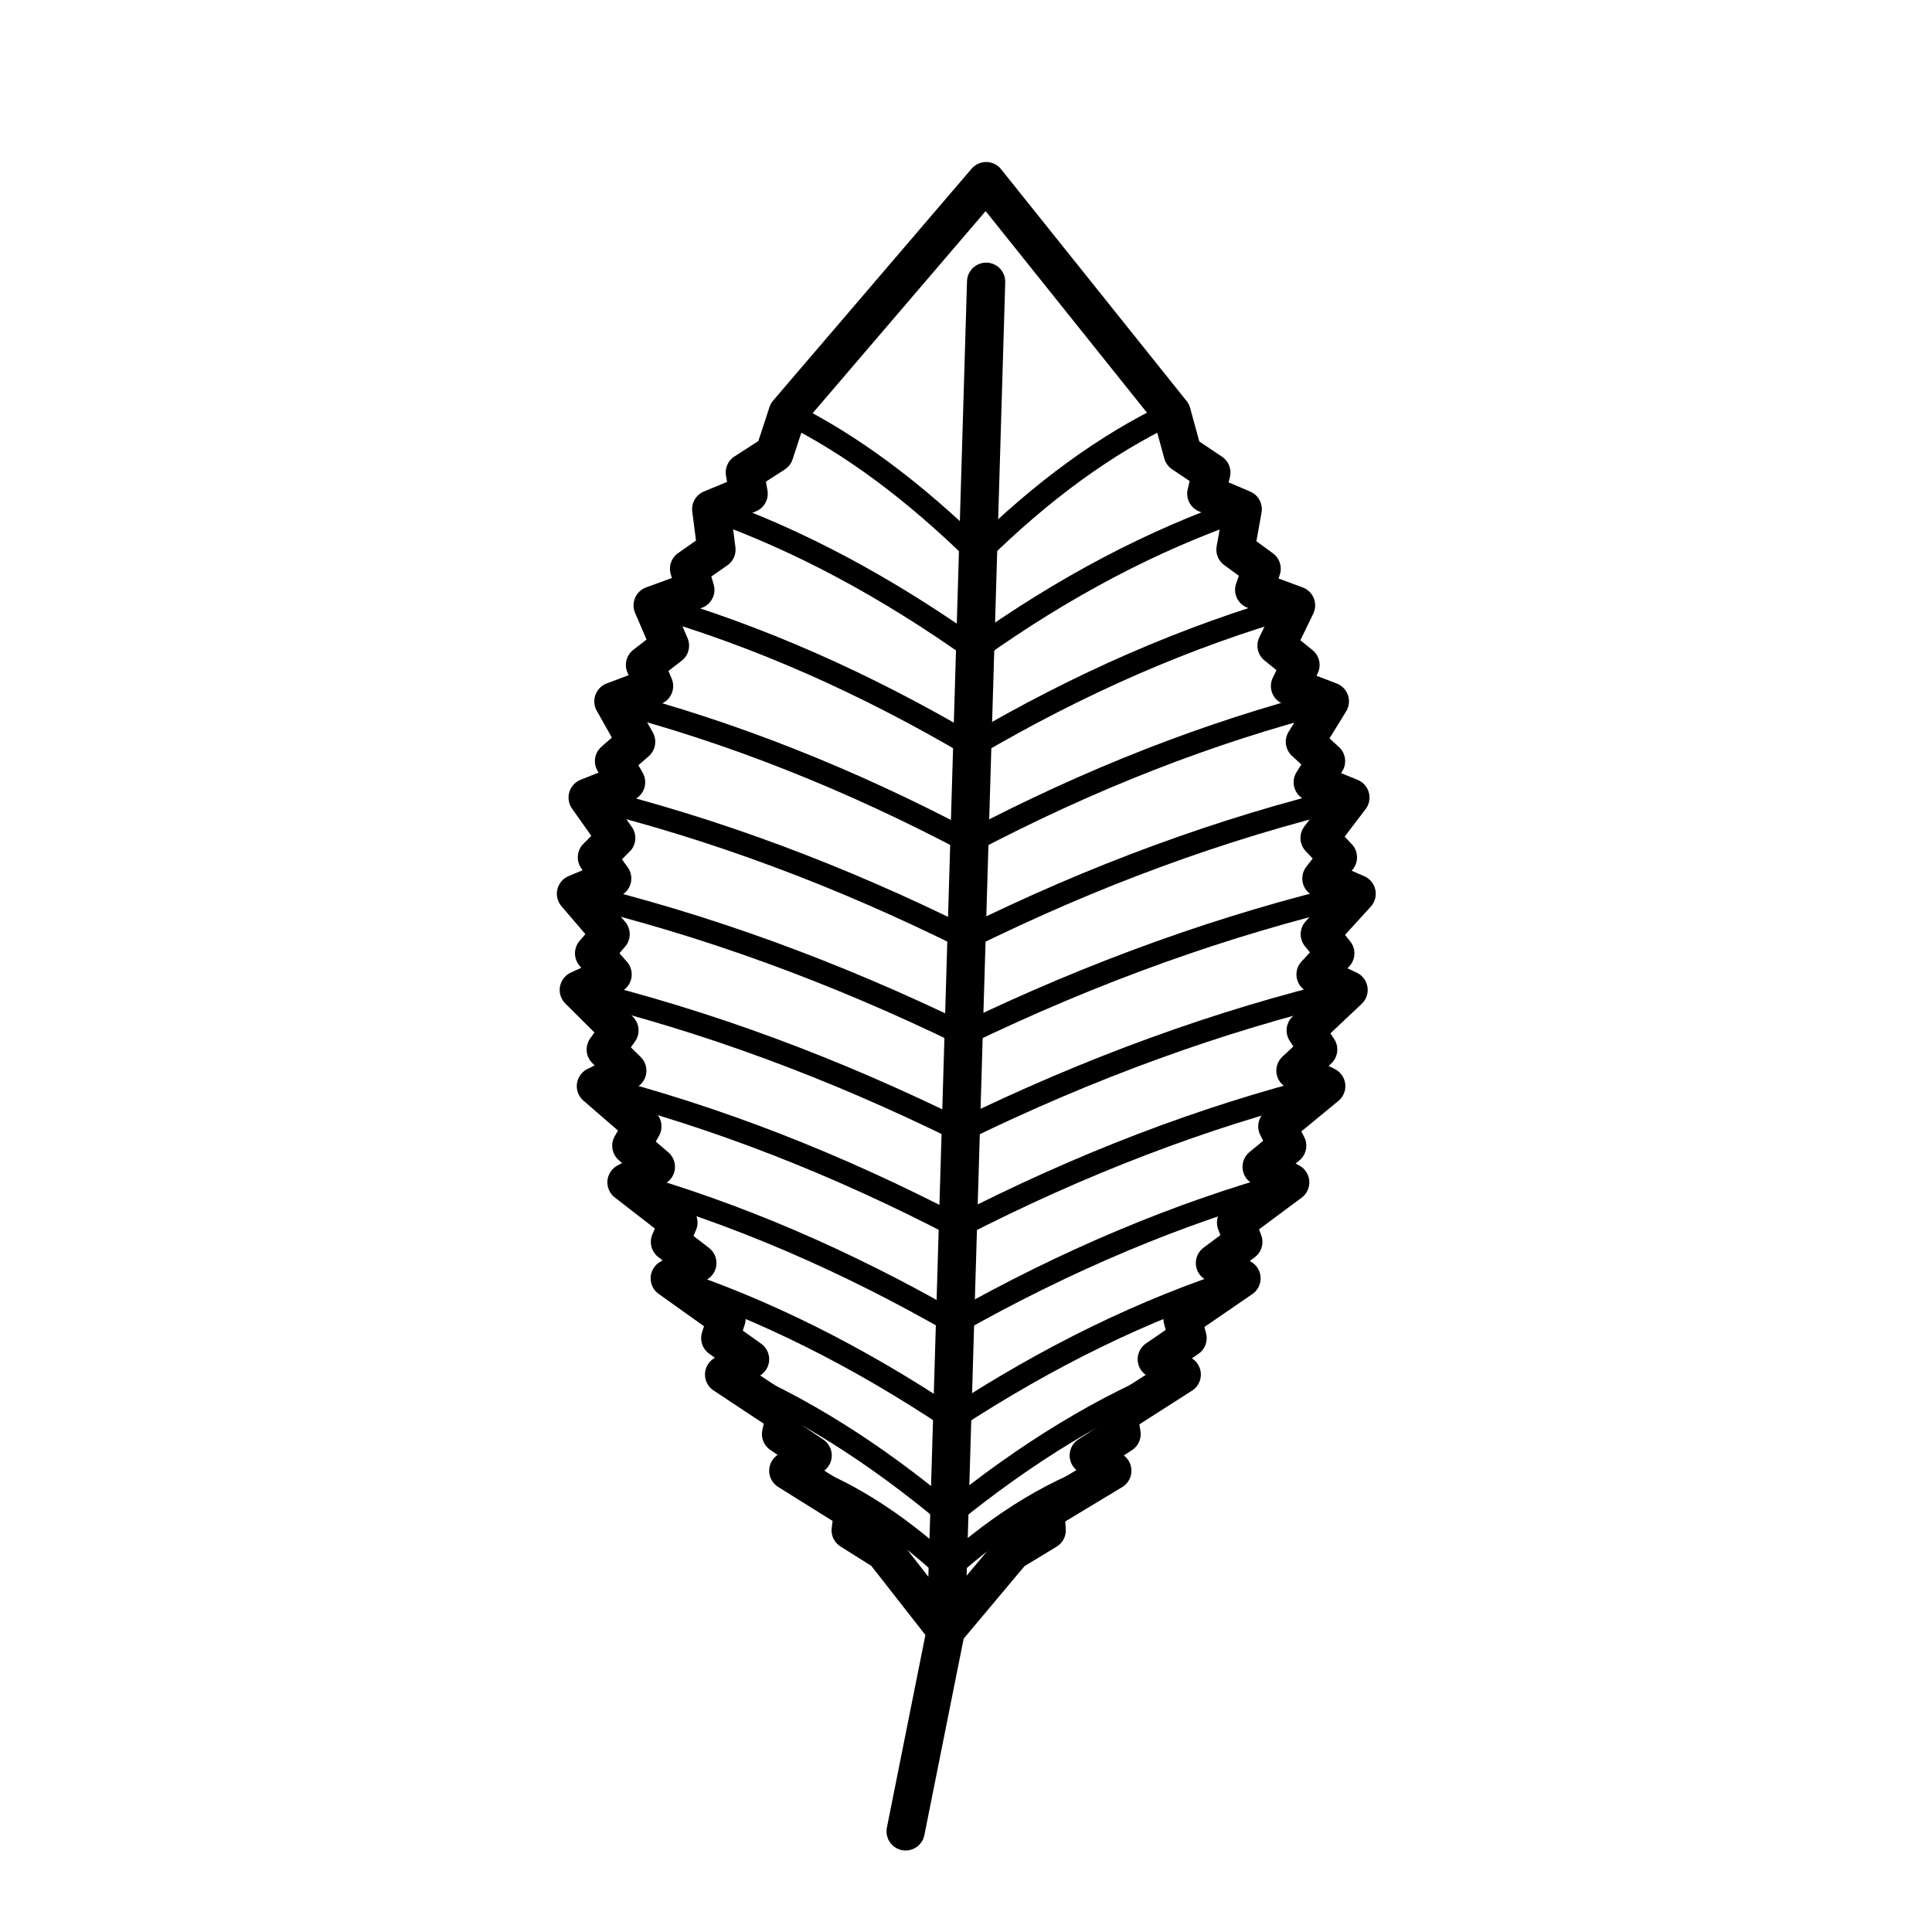
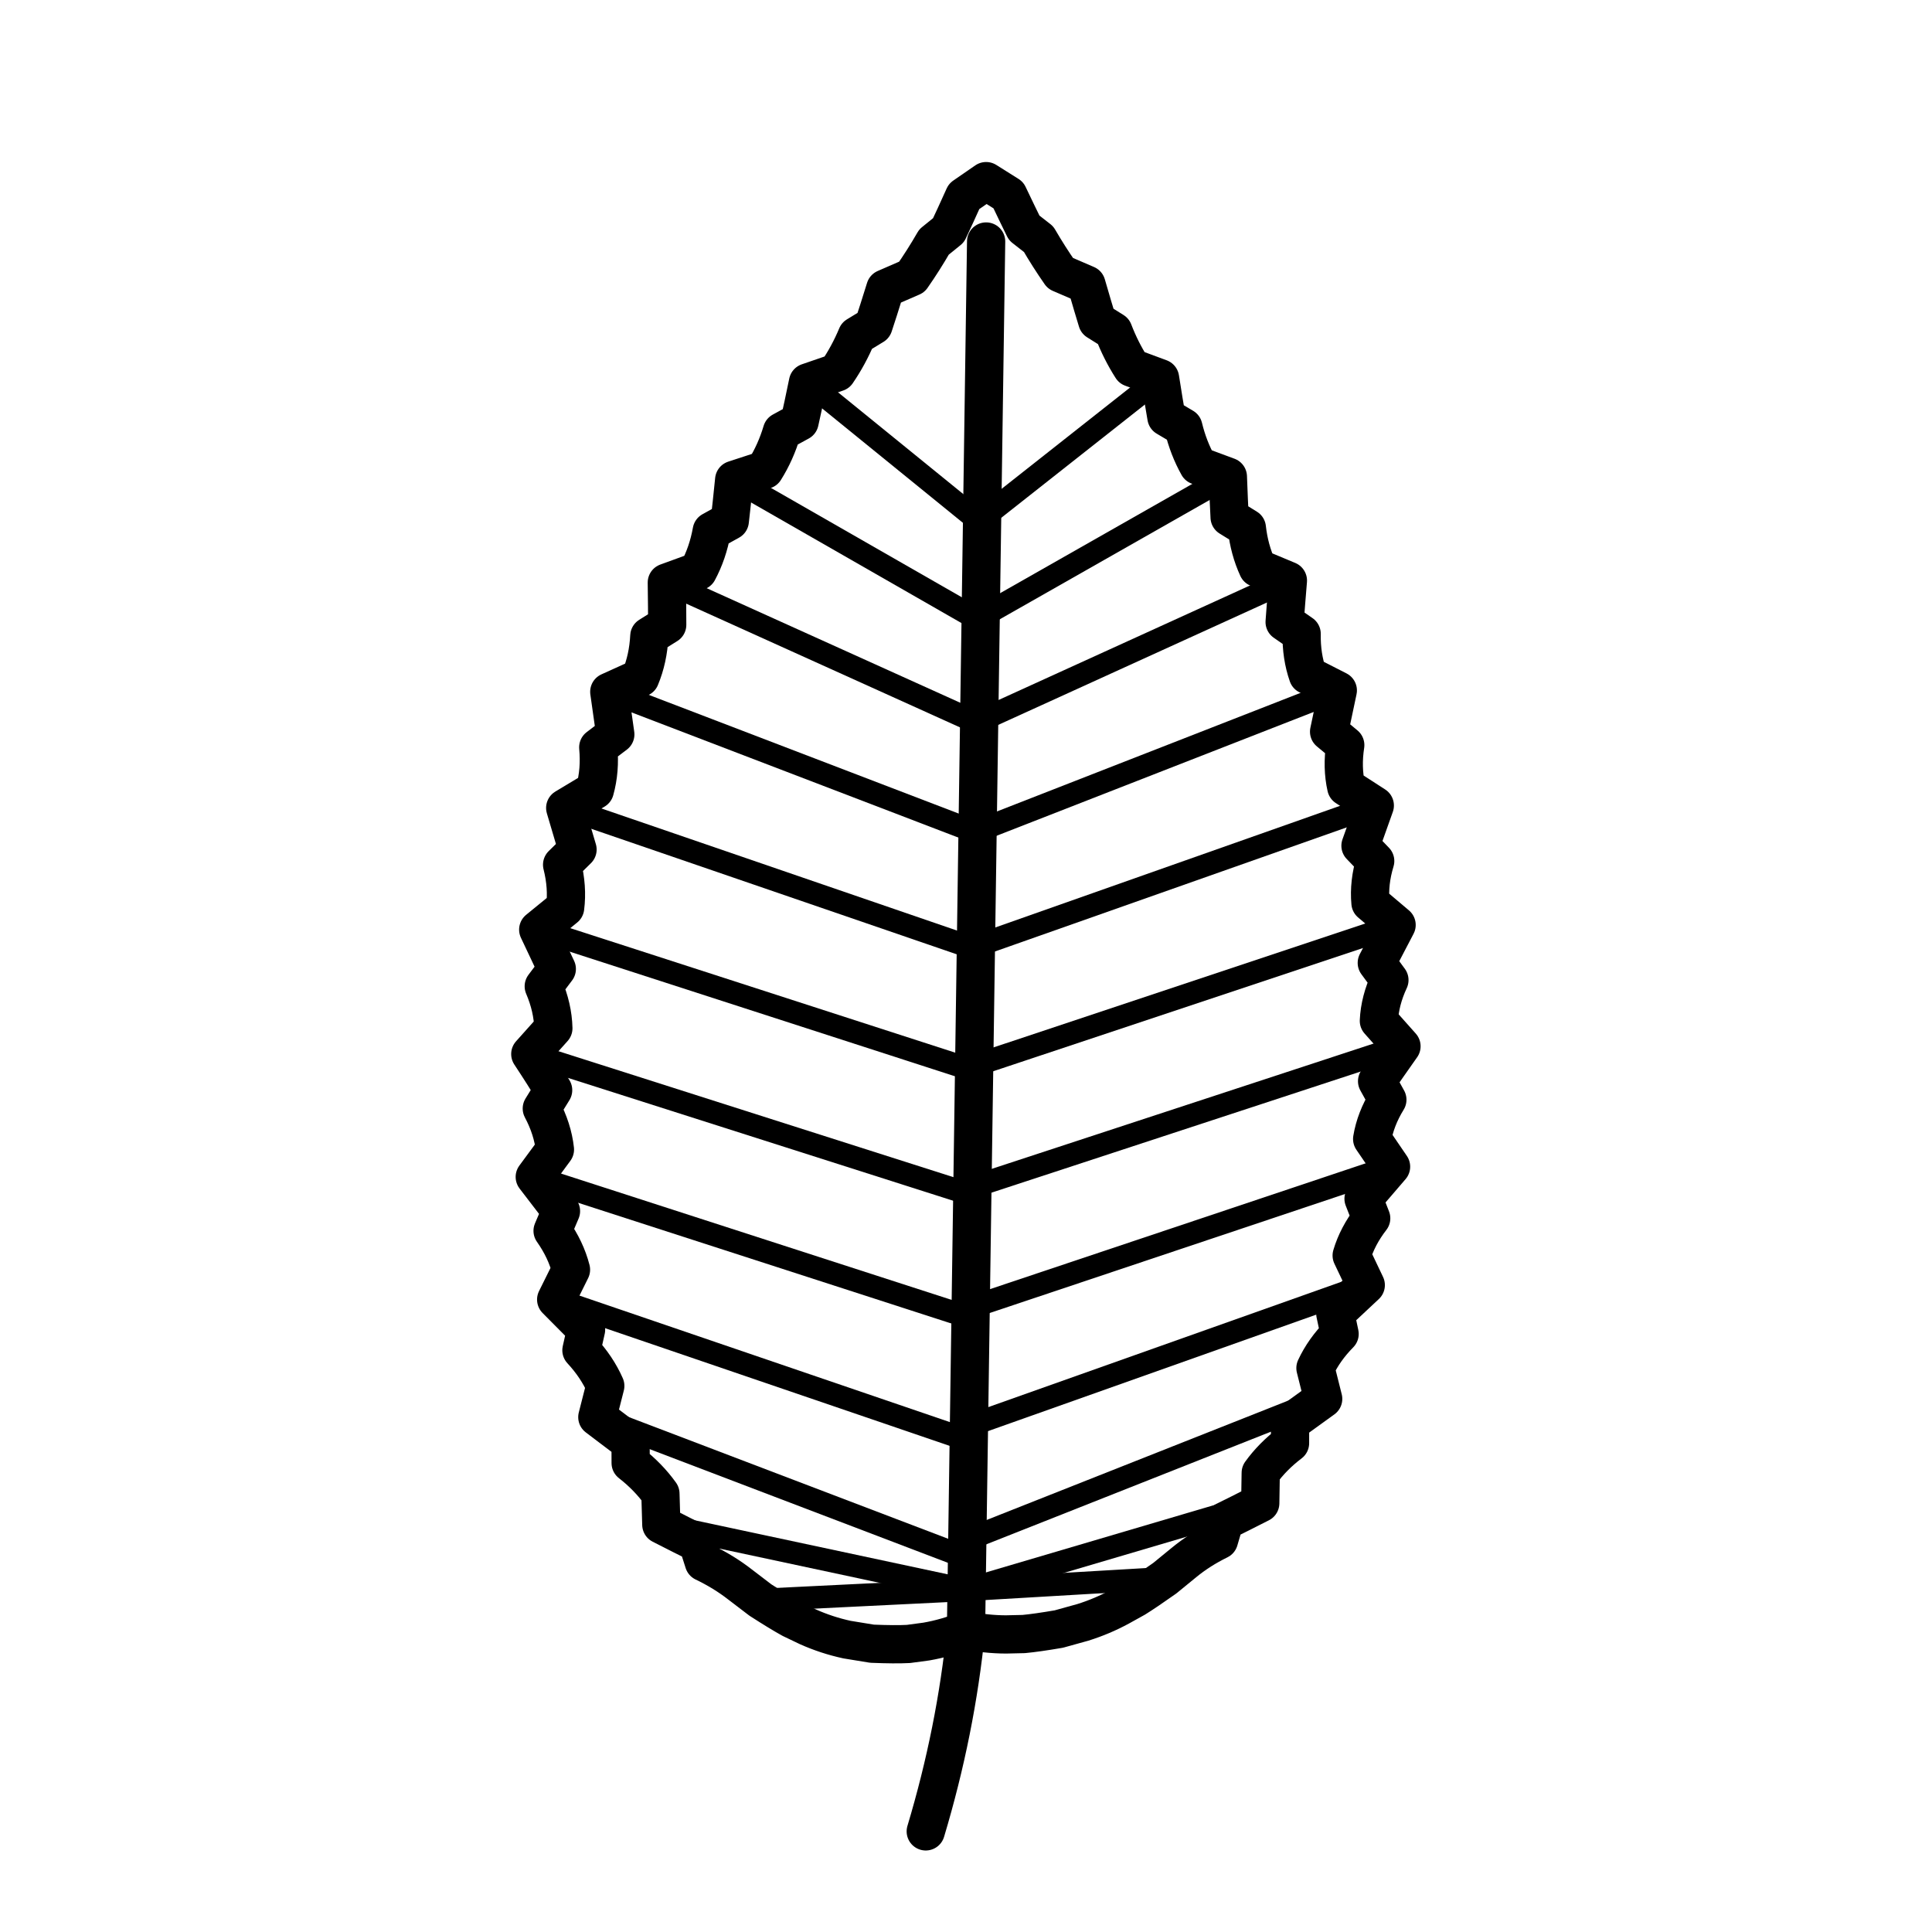
<svg xmlns="http://www.w3.org/2000/svg" width="96" height="96" viewBox="0 0 96 96" fill="none" stroke-linecap="round" stroke-linejoin="round" role="img" aria-label="Hainbuche · Carpinus betulus">
-   <path class="leaf-blade" d="M49 9 L39.14 20.52 L38.48 22.53 L37.01 23.48 L37.2 24.53 L35.34 25.3 L35.6 27.31 L34.24 28.26 L34.55 29.31 L32.43 30.08 L33.29 32.08 L32.05 33.04 L32.5 34.09 L30.48 34.85 L31.61 36.86 L30.51 37.82 L31.11 38.87 L29.2 39.63 L30.62 41.64 L29.66 42.6 L30.42 43.65 L28.62 44.41 L30.34 46.42 L29.52 47.37 L30.44 48.42 L28.76 49.19 L30.78 51.2 L30.1 52.15 L31.17 53.2 L29.61 53.97 L31.92 55.97 L31.37 56.93 L32.59 57.98 L31.13 58.75 L33.71 60.75 L33.29 61.71 L34.65 62.76 L33.28 63.52 L36.1 65.53 L35.79 66.49 L37.27 67.54 L35.98 68.3 L39.02 70.31 L38.81 71.26 L40.38 72.32 L39.17 73.08 L42.39 75.09 L42.27 76.04 L43.94 77.09 L47 81 L50.28 77.09 L52.01 76.04 L51.94 75.09 L55.27 73.08 L54.1 72.32 L55.73 71.26 L55.58 70.31 L58.72 68.3 L57.48 67.54 L59.01 66.49 L58.76 65.53 L61.69 63.52 L60.37 62.76 L61.78 61.71 L61.42 60.75 L64.11 58.75 L62.69 57.98 L63.96 56.93 L63.47 55.97 L65.9 53.97 L64.37 53.2 L65.5 52.15 L64.88 51.2 L67.01 49.19 L65.37 48.42 L66.35 47.37 L65.58 46.42 L67.41 44.41 L65.66 43.65 L66.48 42.6 L65.57 41.64 L67.1 39.63 L65.23 38.87 L65.89 37.82 L64.84 36.86 L66.08 34.85 L64.1 34.09 L64.62 33.04 L63.43 32.08 L64.4 30.08 L62.32 29.31 L62.69 28.26 L61.39 27.31 L61.75 25.3 L59.94 24.53 L60.19 23.48 L58.77 22.53 L58.22 20.52 L49 9 Z" fill="none" stroke="currentColor" stroke-width="1.9" />
-   <path d="M48.596 27.523 Q43.81 22.82 39.14 20.52" fill="none" stroke="currentColor" stroke-width="1.12" class="leaf-vein" />
-   <path d="M48.454 32.303 Q41.84 27.6 35.34 25.3" fill="none" stroke="currentColor" stroke-width="1.12" class="leaf-vein" />
-   <path d="M48.311 37.083 Q40.33 32.38 32.43 30.08" fill="none" stroke="currentColor" stroke-width="1.12" class="leaf-vein" />
-   <path d="M48.169 41.852 Q39.29 37.15 30.48 34.85" fill="none" stroke="currentColor" stroke-width="1.12" class="leaf-vein" />
-   <path d="M48.026 46.632 Q38.58 41.93 29.2 39.63" fill="none" stroke="currentColor" stroke-width="1.12" class="leaf-vein" />
-   <path d="M47.883 51.412 Q38.22 46.71 28.62 44.41" fill="none" stroke="currentColor" stroke-width="1.12" class="leaf-vein" />
-   <path d="M47.741 56.192 Q38.23 51.49 28.76 49.19" fill="none" stroke="currentColor" stroke-width="1.12" class="leaf-vein" />
-   <path d="M47.598 60.971 Q38.59 56.27 29.61 53.97" fill="none" stroke="currentColor" stroke-width="1.12" class="leaf-vein" />
-   <path d="M47.455 65.751 Q39.27 61.05 31.13 58.75" fill="none" stroke="currentColor" stroke-width="1.12" class="leaf-vein" />
-   <path d="M47.313 70.521 Q40.28 65.82 33.28 63.52" fill="none" stroke="currentColor" stroke-width="1.12" class="leaf-vein" />
-   <path d="M47.17 75.3 Q41.57 70.6 35.98 68.3" fill="none" stroke="currentColor" stroke-width="1.12" class="leaf-vein" />
-   <path d="M47.09 78 Q43.13 74.34 39.17 73.08" fill="none" stroke="currentColor" stroke-width="1.12" class="leaf-vein" />
-   <path d="M48.596 27.523 Q53.36 22.82 58.22 20.52" fill="none" stroke="currentColor" stroke-width="1.12" class="leaf-vein" />
-   <path d="M48.454 32.303 Q55.05 27.6 61.75 25.3" fill="none" stroke="currentColor" stroke-width="1.12" class="leaf-vein" />
-   <path d="M48.311 37.083 Q56.31 32.38 64.4 30.08" fill="none" stroke="currentColor" stroke-width="1.12" class="leaf-vein" />
-   <path d="M48.169 41.852 Q57.09 37.15 66.08 34.85" fill="none" stroke="currentColor" stroke-width="1.12" class="leaf-vein" />
-   <path d="M48.026 46.632 Q57.52 41.93 67.1 39.63" fill="none" stroke="currentColor" stroke-width="1.12" class="leaf-vein" />
-   <path d="M47.883 51.412 Q57.61 46.71 67.41 44.41" fill="none" stroke="currentColor" stroke-width="1.12" class="leaf-vein" />
-   <path d="M47.741 56.192 Q57.35 51.49 67.01 49.19" fill="none" stroke="currentColor" stroke-width="1.12" class="leaf-vein" />
-   <path d="M47.598 60.971 Q56.73 56.27 65.9 53.97" fill="none" stroke="currentColor" stroke-width="1.12" class="leaf-vein" />
-   <path d="M47.455 65.751 Q55.77 61.05 64.11 58.75" fill="none" stroke="currentColor" stroke-width="1.12" class="leaf-vein" />
-   <path d="M47.313 70.521 Q54.49 65.82 61.69 63.52" fill="none" stroke="currentColor" stroke-width="1.12" class="leaf-vein" />
-   <path d="M47.17 75.3 Q52.94 70.6 58.72 68.3" fill="none" stroke="currentColor" stroke-width="1.12" class="leaf-vein" />
-   <path d="M47.09 78 Q51.17 74.34 55.27 73.08" fill="none" stroke="currentColor" stroke-width="1.12" class="leaf-vein" />
-   <path d="M45 91 Q46 86 47 81" fill="none" stroke="currentColor" stroke-width="1.9" class="leaf-petiole" />
-   <path d="M47 81 L49 14" fill="none" stroke="currentColor" stroke-width="1.9" class="leaf-midrib" />
+   <path class="leaf-blade" d="M48 81 Q47.048 81.39 46.034 81.567 L45.139 81.687 Q44.477 81.722 43.333 81.675 L42.085 81.471 Q41.079 81.253 40.14 80.833 L39.325 80.443 Q38.744 80.123 37.782 79.503 L36.776 78.735 Q35.966 78.102 34.975 77.628 L34.669 76.67 Q34.014 76.35 32.861 75.759 L32.816 74.221 Q32.218 73.385 31.337 72.698 L31.333 71.668 Q30.736 71.219 29.681 70.417 L30.076 68.864 Q29.662 67.924 28.891 67.093 L29.121 66.07 Q28.586 65.53 27.636 64.574 L28.372 63.09 Q28.117 62.095 27.458 61.159 L27.875 60.179 Q27.408 59.566 26.572 58.48 L27.574 57.12 Q27.462 56.099 26.922 55.082 L27.485 54.169 Q27.092 53.498 26.35 52.375 L27.496 51.095 Q27.471 50.068 27.019 49.008 L27.667 48.147 Q27.336 47.443 26.744 46.193 L28.081 45.102 Q28.212 44.083 27.931 42.968 L28.697 42.214 Q28.479 41.468 28.085 40.146 L29.556 39.263 Q29.833 38.274 29.727 37.135 L30.574 36.491 Q30.47 35.729 30.275 34.375 L31.813 33.678 Q32.208 32.73 32.265 31.604 L33.153 31.047 Q33.153 30.288 33.134 28.946 L34.684 28.381 Q35.17 27.477 35.366 26.383 L36.263 25.885 Q36.35 25.146 36.481 23.842 L37.996 23.347 Q38.543 22.478 38.854 21.435 L39.731 20.956 Q39.892 20.248 40.148 19.002 L41.588 18.507 Q42.168 17.66 42.578 16.68 L43.404 16.177 Q43.627 15.51 43.991 14.337 L45.308 13.764 Q45.895 12.922 46.411 12.025 L47.131 11.441 Q47.423 10.828 47.905 9.756 L49 9 L50.104 9.694 Q50.599 10.733 50.893 11.327 L51.608 11.885 Q52.116 12.759 52.689 13.581 L53.985 14.14 Q54.32 15.297 54.523 15.956 L55.324 16.458 Q55.696 17.429 56.237 18.273 L57.642 18.794 Q57.836 20.028 57.959 20.73 L58.801 21.229 Q59.051 22.265 59.541 23.139 L61.012 23.685 Q61.06 24.972 61.099 25.702 L61.955 26.232 Q62.076 27.313 62.496 28.223 L63.995 28.849 Q63.885 30.165 63.833 30.908 L64.678 31.495 Q64.658 32.602 64.989 33.548 L66.475 34.307 Q66.193 35.616 66.042 36.357 L66.845 37.024 Q66.675 38.132 66.895 39.109 L68.313 40.026 Q67.854 41.305 67.602 42.024 L68.333 42.784 Q68.005 43.865 68.098 44.863 L69.396 45.961 Q68.762 47.165 68.412 47.846 L69.039 48.699 Q68.561 49.724 68.516 50.726 L69.639 51.989 Q68.858 53.096 68.427 53.724 L68.937 54.645 Q68.345 55.606 68.182 56.595 L69.121 57.972 Q68.243 58.989 67.754 59.564 L68.134 60.537 Q67.448 61.424 67.164 62.385 L67.864 63.856 Q66.895 64.76 66.351 65.272 L66.564 66.282 Q65.787 67.07 65.364 67.979 L65.748 69.51 Q64.696 70.272 64.102 70.699 L64.101 71.71 Q63.231 72.371 62.645 73.185 L62.621 74.695 Q61.491 75.271 60.848 75.585 L60.57 76.531 Q59.606 77.003 58.831 77.64 L57.875 78.422 Q56.963 79.067 56.414 79.41 L55.643 79.838 Q54.761 80.317 53.802 80.616 L52.613 80.946 Q51.512 81.135 50.868 81.194 L49.986 81.214 Q48.982 81.211 48 81 Z" fill="none" stroke="currentColor" stroke-width="1.9" />
+   <path class="leaf-petiole" d="M46 91 Q47.5 86 48 81" fill="none" stroke="currentColor" stroke-width="1.9" />
+   <path class="leaf-midrib" d="M48 81 L49 12" fill="none" stroke="currentColor" stroke-width="1.9" />
+   <path class="leaf-vein" d="M48.028 79 L37.782 79.503" fill="none" stroke="currentColor" stroke-width="1.12" />
+   <path class="leaf-vein" d="M48.028 79 L32.861 75.759" fill="none" stroke="currentColor" stroke-width="1.12" />
+   <path class="leaf-vein" d="M48.05 77.417 L29.681 70.417" fill="none" stroke="currentColor" stroke-width="1.12" />
+   <path class="leaf-vein" d="M48.131 71.574 L27.636 64.574" fill="none" stroke="currentColor" stroke-width="1.12" />
+   <path class="leaf-vein" d="M48.216 65.48 L26.572 58.48" fill="none" stroke="currentColor" stroke-width="1.12" />
+   <path class="leaf-vein" d="M48.3 59.375 L26.35 52.375" fill="none" stroke="currentColor" stroke-width="1.12" />
+   <path class="leaf-vein" d="M48.386 53.193 L26.744 46.193" fill="none" stroke="currentColor" stroke-width="1.12" />
+   <path class="leaf-vein" d="M48.47 47.146 L28.085 40.146" fill="none" stroke="currentColor" stroke-width="1.12" />
+   <path class="leaf-vein" d="M48.55 41.375 L30.275 34.375" fill="none" stroke="currentColor" stroke-width="1.12" />
+   <path class="leaf-vein" d="M48.626 35.946 L33.134 28.946" fill="none" stroke="currentColor" stroke-width="1.12" />
+   <path class="leaf-vein" d="M48.697 30.842 L36.481 23.842" fill="none" stroke="currentColor" stroke-width="1.12" />
+   <path class="leaf-vein" d="M48.764 26.002 L40.148 19.002" fill="none" stroke="currentColor" stroke-width="1.12" />
+   <path class="leaf-vein" d="M48.028 79 L57.875 78.422" fill="none" stroke="currentColor" stroke-width="1.12" />
+   <path class="leaf-vein" d="M48.028 79 L62.621 74.695" fill="none" stroke="currentColor" stroke-width="1.12" />
+   <path class="leaf-vein" d="M48.062 76.51 L65.748 69.51" fill="none" stroke="currentColor" stroke-width="1.12" />
+   <path class="leaf-vein" d="M48.141 70.856 L67.864 63.856" fill="none" stroke="currentColor" stroke-width="1.12" />
+   <path class="leaf-vein" d="M48.223 64.972 L69.121 57.972" fill="none" stroke="currentColor" stroke-width="1.12" />
+   <path class="leaf-vein" d="M48.306 58.989 L69.639 51.989" fill="none" stroke="currentColor" stroke-width="1.12" />
+   <path class="leaf-vein" d="M48.389 52.961 L69.396 45.961" fill="none" stroke="currentColor" stroke-width="1.12" />
+   <path class="leaf-vein" d="M48.472 47.026 L68.313 40.026" fill="none" stroke="currentColor" stroke-width="1.12" />
+   <path class="leaf-vein" d="M48.551 41.307 L66.475 34.307" fill="none" stroke="currentColor" stroke-width="1.12" />
+   <path class="leaf-vein" d="M48.627 35.849 L63.995 28.849" fill="none" stroke="currentColor" stroke-width="1.12" />
+   <path class="leaf-vein" d="M48.699 30.685 L61.012 23.685" fill="none" stroke="currentColor" stroke-width="1.12" />
+   <path class="leaf-vein" d="M48.767 25.794 L57.642 18.794" fill="none" stroke="currentColor" stroke-width="1.12" />
</svg>
